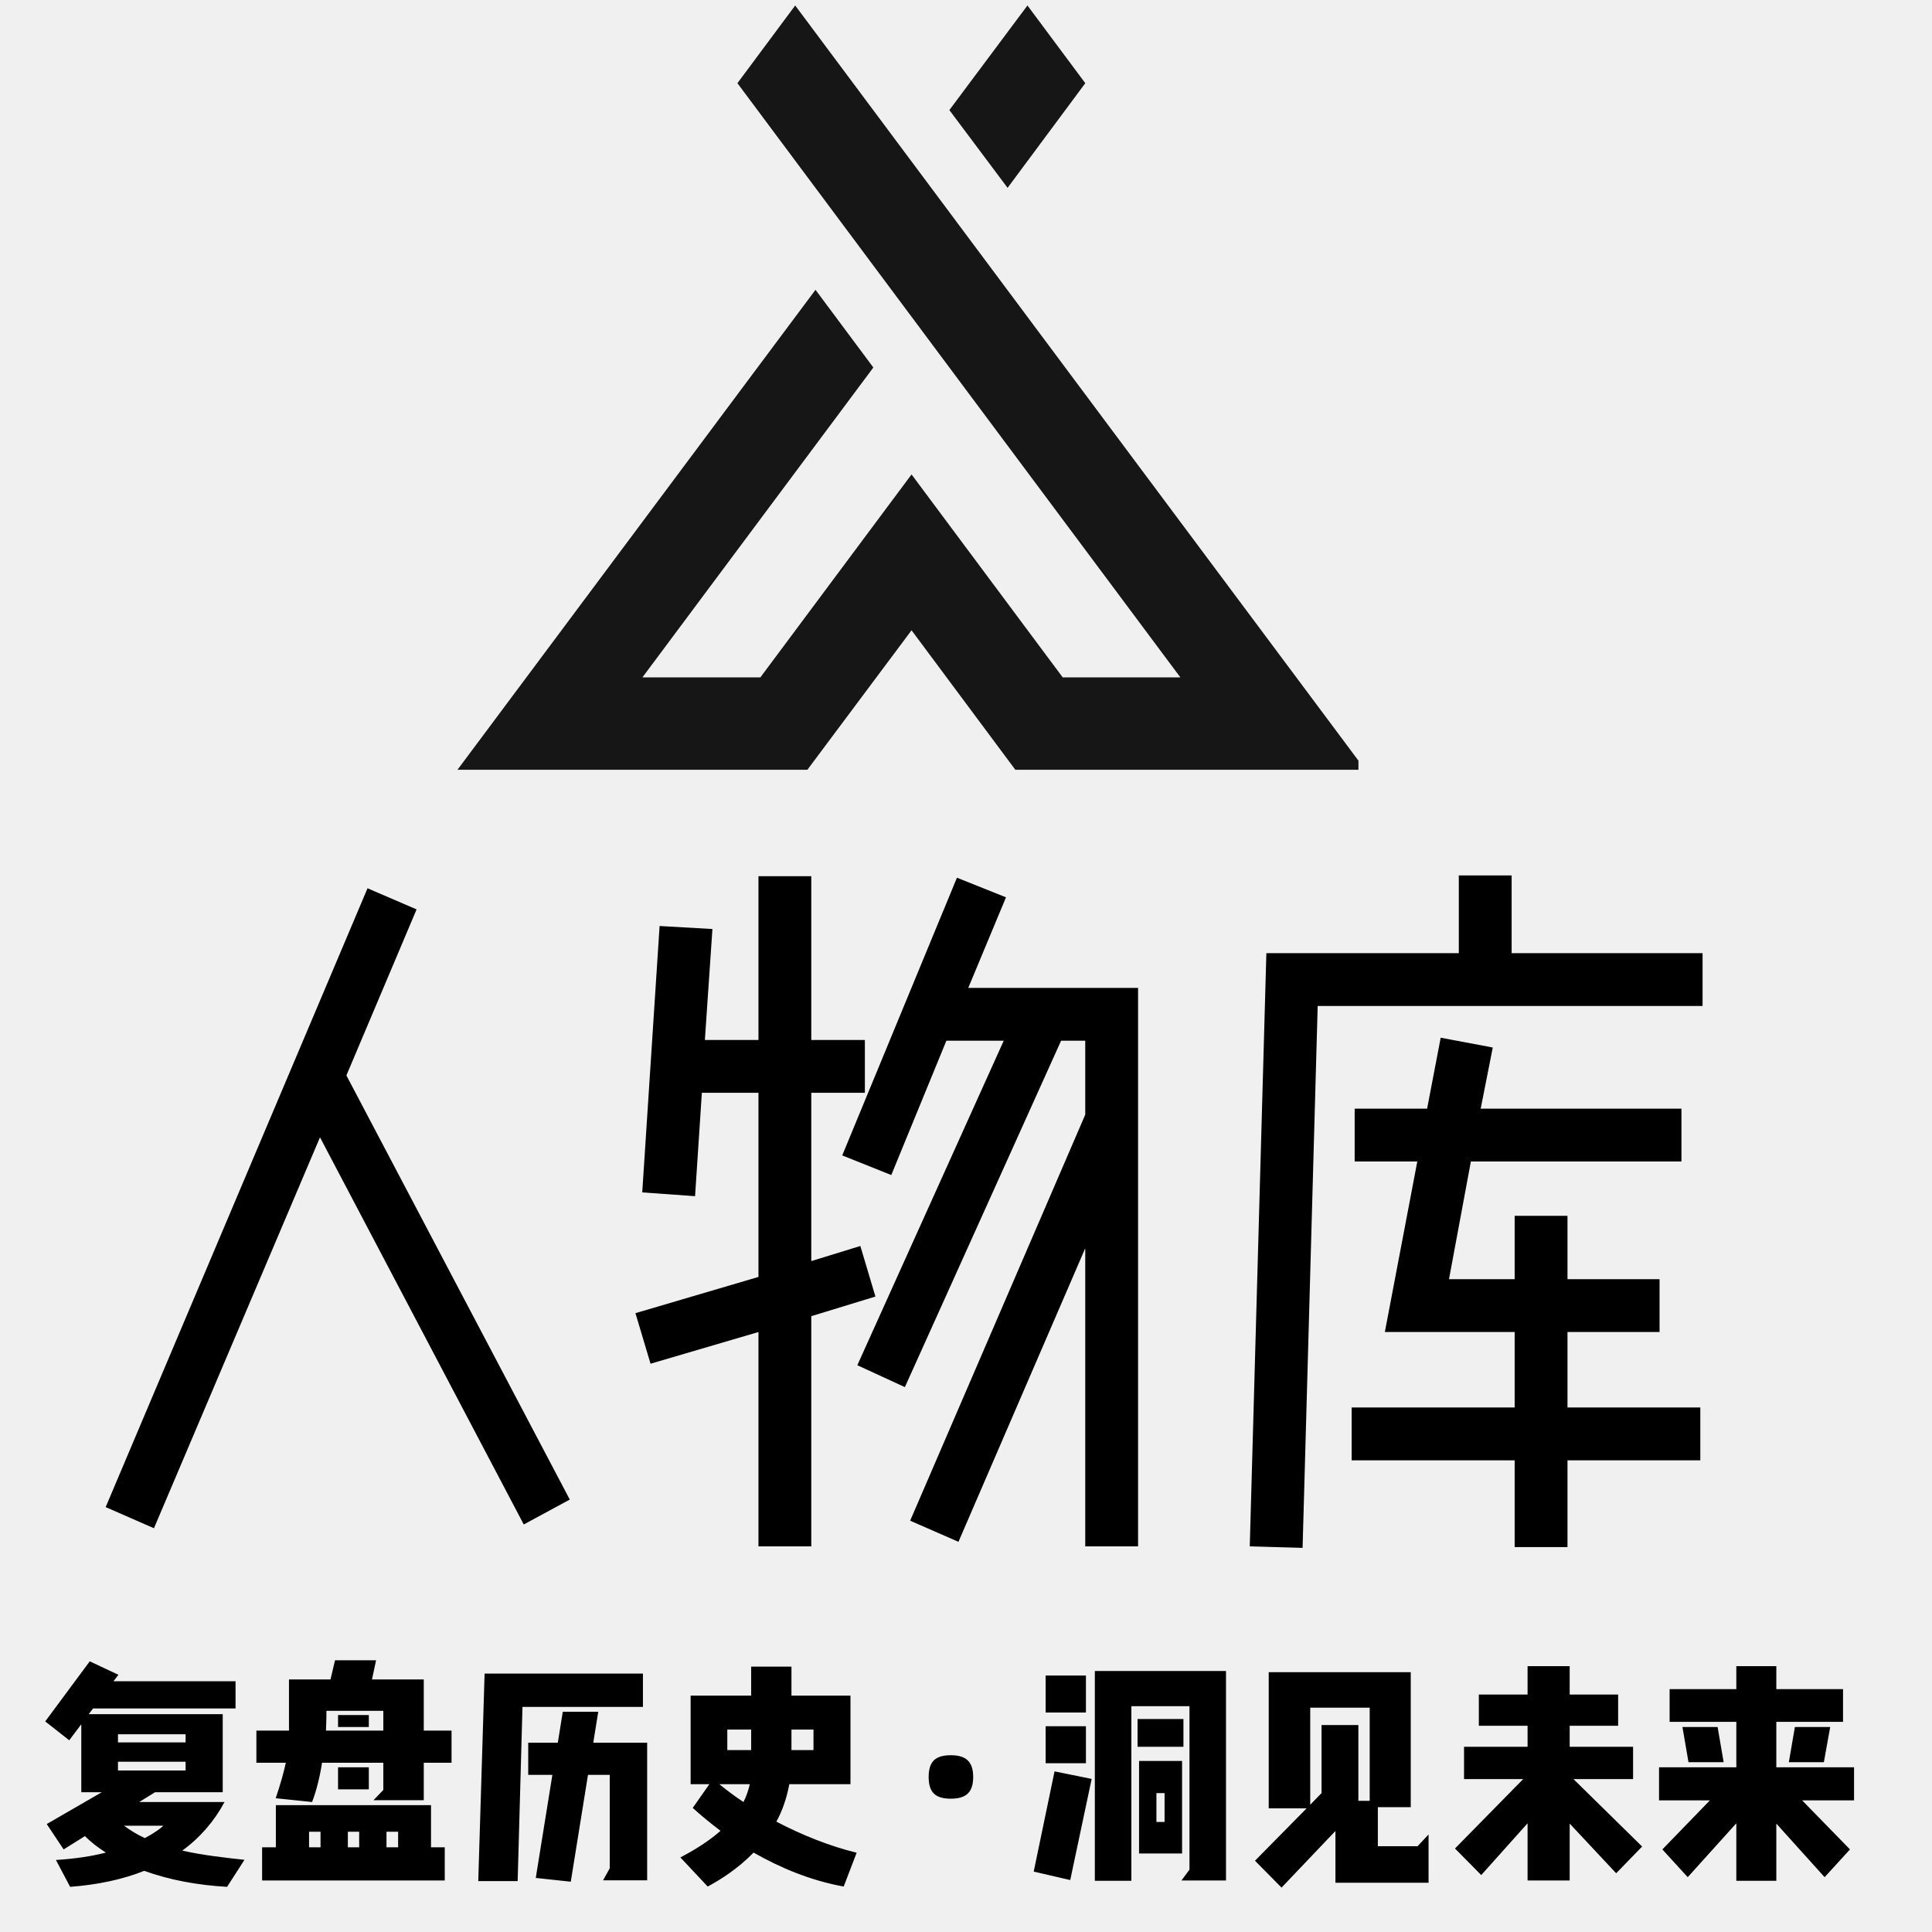
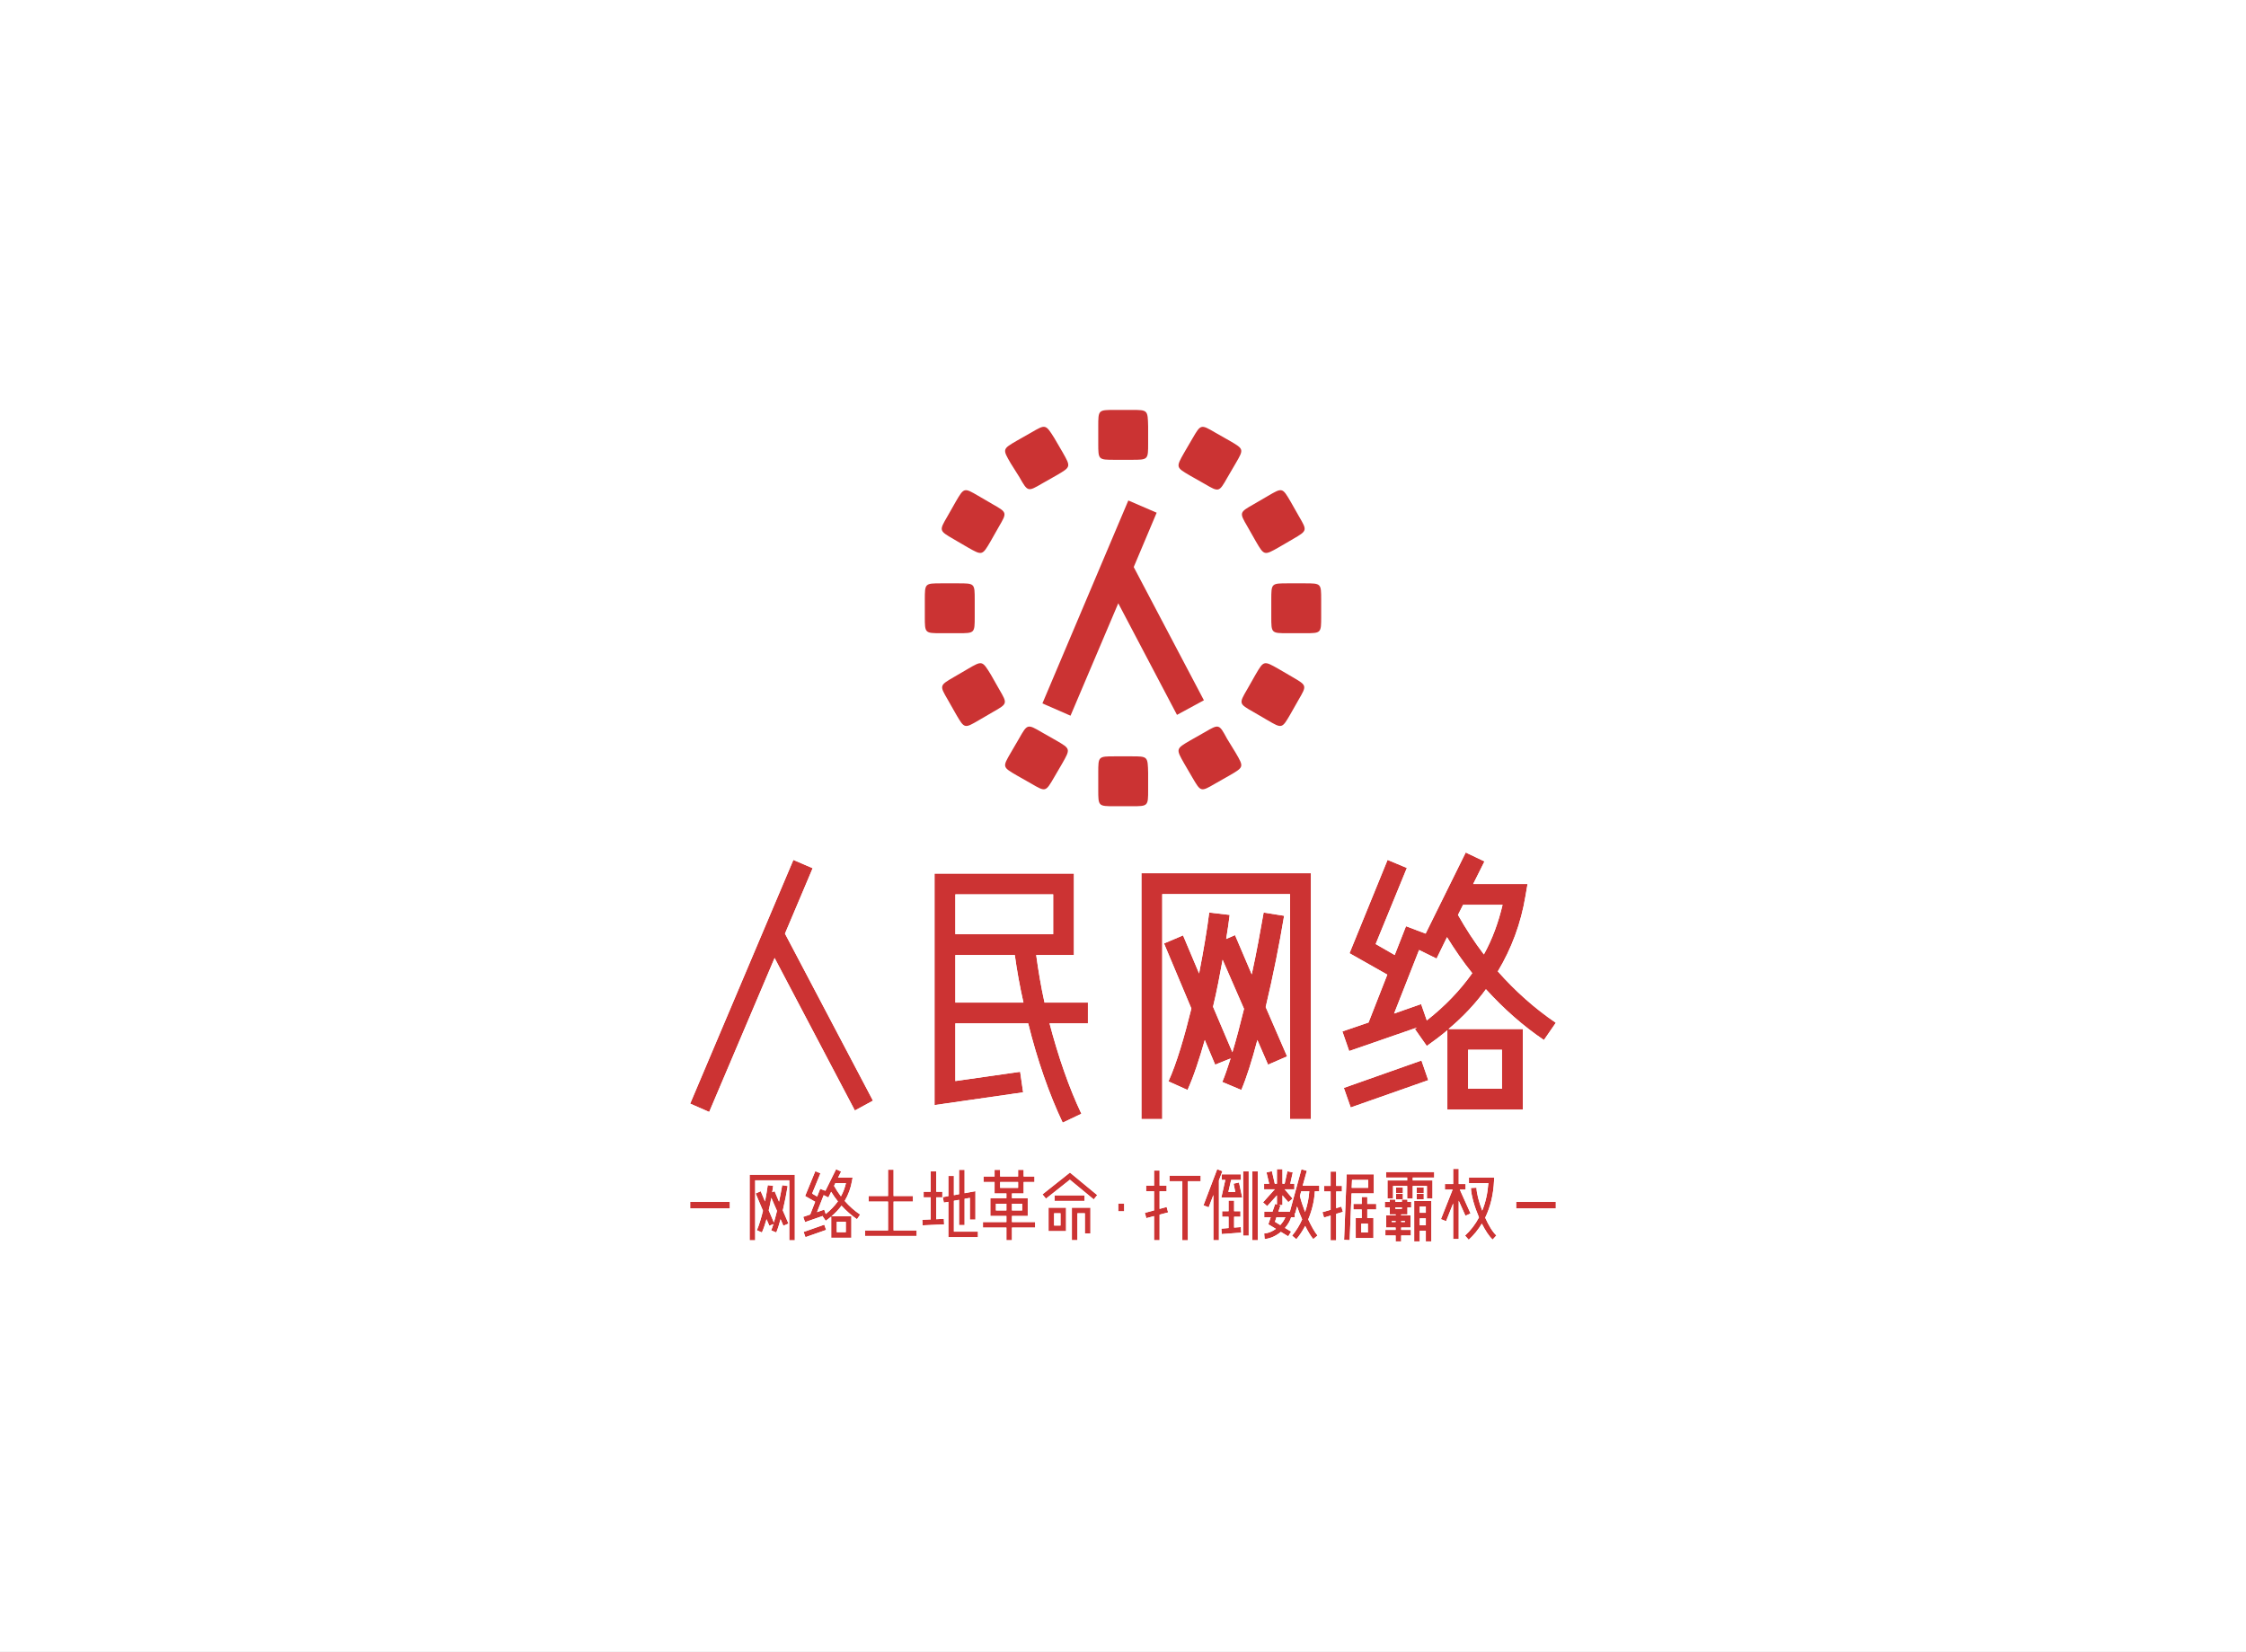
- <svg xmlns="http://www.w3.org/2000/svg" version="1.0" viewBox="0 0 128 128">
-   <defs />
-   <g fill="0">
-     <g transform="translate(30)">
-       <path fill="none" d="M0 0h60v50H0z" />
-       <svg width="60" height="51" filter="url(#a)">
-         <svg enable-background="new 0 0 126 107" viewBox="0 0 124 105">
-           <path fill="#00476E" d="M46.88.55L125 105.29H77.09L62.81 86.1l-14.33 19.19H.57l49.09-65.81 7.92 10.64-31.62 42.43h16.15l20.7-27.79 20.7 27.79h16.11L38.97 11.19 46.88.55zm21.11 14.32L78.68.55l7.92 10.64-10.64 14.33-7.97-10.65z" />
-         </svg>
+ <svg xmlns="http://www.w3.org/2000/svg" version="1.0" width="100%" height="100%" viewBox="0 0 340 250" preserveAspectRatio="xMidYMid meet" color-interpolation-filters="sRGB" class="el-tooltip" style="margin: auto;">
+   <rect data-v-2ae09346="" x="0" y="0" width="100%" height="100%" fill="#fff" fill-opacity="1" class="background" />
+   <rect data-v-2ae09346="" x="0" y="0" width="100%" height="100%" fill="url(#watermark)" fill-opacity="1" class="watermarklayer" />
+   <g data-v-2ae09346="" fill="#cc3333" class="icon-text-wrapper icon-svg-group iconsvg" transform="translate(104.48,62.05901)">
+     <g class="iconsvg-imagesvg font-path" transform="translate(35.52,0)">
+       <rect fill="#cc3333" fill-opacity="0" stroke-width="2" x="0" y="0" width="60" height="60" class="image-rect" />
+       <svg filter="url(#colors3285434809)" viewBox="0 0 60 60" x="0" y="0" width="60" height="60" filtersec="colorsf7392768998" class="image-svg-svg">
+         <g>
+           <svg version="1.1" x="0" y="0" viewBox="16.9 -18 100.1 100.1" enable-background="new 17 -18 100 100" xml:space="preserve" width="60" height="60">
+             <path d="M90.2-12.3c-3.6-2.1-3.6-2.1-5.7,1.5l-2.1,3.6c-2.1,3.7-2.1,3.7,1.5,5.8l3.7,2.1c3.6,2.1,3.6,2.1,5.7-1.6l2.1-3.6  c2.1-3.6,2.1-3.6-1.5-5.7L90.2-12.3z M112.8,25.8h-4.2c-4.2,0-4.2,0-4.2,4.2v4.2c0,4.2,0,4.2,4.2,4.2h4.2c4.2,0,4.2,0,4.2-4.2v-4.2  C117,25.8,117,25.8,112.8,25.8z M69.1-18h-4.2c-4.2,0-4.2,0-4.2,4.2v4.2c0,4.2,0,4.2,4.2,4.2h4.2c4.2,0,4.2,0,4.2-4.2v-4.2  C73.2-18,73.2-18,69.1-18z M43.8-12.3l-3.7,2.1c-3.6,2.1-3.6,2.1-1.5,5.7L40.8-1c2.1,3.7,2.1,3.7,5.7,1.6l3.7-2.1  c3.6-2.1,3.6-2.1,1.5-5.8l-2.1-3.6C47.4-14.4,47.4-14.4,43.8-12.3z M106.2,47.4c-3.7-2.1-3.7-2.1-5.8,1.5l-2.1,3.7  c-2.1,3.6-2.1,3.6,1.6,5.7l3.6,2.1c3.6,2.1,3.6,2.1,5.7-1.5l2.1-3.7c2.1-3.6,2.1-3.6-1.5-5.7L106.2,47.4z M87.6,63.4l-3.7,2.1  c-3.6,2.1-3.6,2.1-1.5,5.8l2.1,3.6c2.1,3.6,2.1,3.6,5.7,1.5l3.7-2.1c3.6-2.1,3.6-2.1,1.5-5.7L93.2,65C91.2,61.3,91.2,61.3,87.6,63.4  z M30.4,3.7c-3.6-2.1-3.6-2.1-5.7,1.5l-2.1,3.7c-2.1,3.6-2.1,3.6,1.5,5.7l3.6,2.1c3.7,2.1,3.7,2.1,5.8-1.5l2.1-3.7  c2.1-3.6,2.1-3.6-1.6-5.7L30.4,3.7z M25.3,25.8h-4.2c-4.2,0-4.2,0-4.2,4.2v4.2c0,4.2,0,4.2,4.2,4.2h4.2c4.2,0,4.2,0,4.2-4.2v-4.2  C29.5,25.8,29.5,25.8,25.3,25.8z M69.1,69.5h-4.2c-4.2,0-4.2,0-4.2,4.2v4.2c0,4.2,0,4.2,4.2,4.2h4.2c4.2,0,4.2,0,4.2-4.2v-4.2  C73.2,69.5,73.2,69.5,69.1,69.5z M27.8,47.4l-3.6,2.1c-3.6,2.1-3.6,2.1-1.5,5.7l2.1,3.7c2.1,3.6,2.1,3.6,5.7,1.5l3.6-2.1  c3.7-2.1,3.7-2.1,1.6-5.7l-2.1-3.7C31.4,45.3,31.4,45.3,27.8,47.4z M46.4,63.4c-3.6-2.1-3.6-2.1-5.7,1.6l-2.1,3.6  c-2.1,3.6-2.1,3.6,1.5,5.7l3.7,2.1c3.6,2.1,3.6,2.1,5.7-1.5l2.1-3.6c2.1-3.7,2.1-3.7-1.5-5.8L46.4,63.4z M103.6,3.7L100,5.8  c-3.7,2.1-3.7,2.1-1.6,5.7l2.1,3.7c2.1,3.6,2.1,3.6,5.8,1.5l3.6-2.1c3.6-2.1,3.6-2.1,1.5-5.7l-2.1-3.7  C107.2,1.6,107.2,1.6,103.6,3.7z" />
+           </svg>
+           <g stroke-width="2.2" stroke="red" transform="translate(19.2375,15.16)">
+             <g transform="translate(0, 0)">
+               <g>
+                 <path d="M12.46-16.87L21.91 1.09L24.05-0.07L13.69-19.74L16.94-27.44L14.67-28.42L2.52 0.28L4.76 1.26Z" transform="translate(-2.52, 28.42)" />
+               </g>
+             </g>
+           </g>
+         </g>
      </svg>
      <defs>
-         <filter id="a">
-           <feColorMatrix class="icon-fecolormatrix" values="0 0 0 0 0.008 0 0 0 0 0.008 0 0 0 0 0.008 0 0 0 1 0" />
+         <filter id="colors3285434809">
+           <feColorMatrix type="matrix" values="0 0 0 0 0.797  0 0 0 0 0.199  0 0 0 0 0.199  0 0 0 1 0" class="icon-fecolormatrix" />
+         </filter>
+         <filter id="colorsf7392768998">
+           <feColorMatrix type="matrix" values="0 0 0 0 0.996  0 0 0 0 0.996  0 0 0 0 0.996  0 0 0 1 0" class="icon-fecolormatrix" />
+         </filter>
+         <filter id="colorsb703432538">
+           <feColorMatrix type="matrix" values="0 0 0 0 0  0 0 0 0 0  0 0 0 0 0  0 0 0 1 0" class="icon-fecolormatrix" />
        </filter>
      </defs>
    </g>
-     <path d="M21.2 75.35L34.7 101l3.05-1.65-14.8-28.1 4.65-11-3.25-1.4L7 99.85l3.2 1.4zm41.5-6.4h3.8l-9.7 21.5 3.15 1.45L70.3 68.95h1.6v4.9l-11.6 26.9 3.2 1.4 8.4-19.45v19.75h3.5v-37H64.15l2.5-6-3.25-1.3-7.6 18.4 3.25 1.3zm-12.45 19.3v14.2h3.5V87.2L58 85.9l-1-3.35-3.25 1V72.4h3.55v-3.5h-3.55V58.05h-3.5V68.9H46.7l.5-7.35-3.5-.2L42.55 79l3.5.25.45-6.85h3.75v12.2L42.1 87l1 3.35zm53.6 8.5h8.8v-3.5h-8.8v-5h6.1v-3.5h-6.1v-4.2h-3.5v4.2H96l1.45-7.8h13.95v-3.5H98.1l.8-4.05-3.45-.65-.9 4.7h-4.8v3.5h4.15l-2.15 11.3h8.6v5h-10.8v3.5h10.8v5.75h3.5zM87.3 66.65h25.5v-3.5h-12.65V58h-3.5v5.15H83.9l-1.1 39.3 3.5.1z" />
-     <g fill="#000">
-       <path d="M2.996 114.048l1.59 1.25.8-1.06v4.5h1.36l-3.65 2.11 1.12 1.68 1.41-.88c.4.4.88.77 1.39 1.09-.93.24-2.02.41-3.31.49l.94 1.78c1.86-.14 3.51-.5 4.91-1.06 1.65.6 3.52.95 5.49 1.06l1.15-1.79c-1.37-.15-2.78-.31-4.12-.61a9.526 9.526 0 002.8-3.22h-5.65l1.05-.65h4.48v-5.17h-8.88l.29-.38h9.44v-1.8h-8.09l.33-.43-1.9-.89zm4.82 3.25v-.58h4.48v.58zm4.48-2.4v.54h-4.48v-.54zm-1.47 6.06c-.19.18-.59.48-1.23.82-.5-.23-.95-.5-1.38-.82zm6.16-4.17h1.95c-.14.65-.35 1.4-.67 2.35l2.41.25c.29-.75.52-1.69.66-2.6h4.06v1.8l-.65.68h3.33v-2.48h1.84v-2.13h-1.84v-3.39h-3.43l.27-1.27h-2.72l-.3 1.27h-2.75v3.39h-2.16zm.38 7.8h12.1v-2.2h-.91v-2.79h-10.28v2.79h-.91zm4.26-10.88v-.36h3.77v1.31h-3.8c.01-.35.03-.69.03-.95zm.77 4.84h2.04v-1.46h-2.04zm0-4.13h2.04v-.79h-2.04zm3.98 6.94v1.03h-.77v-1.03zm-5.9 0h.76v1.03h-.76zm2.57 0h.75v1.03h-.75zm11.95-3.77h1.6l-1.1 6.83 2.32.25 1.14-7.08h1.44v6.19l-.44.8h2.92v-9.12h-3.57l.33-2.05h-2.35l-.33 2.05h-1.96zm-2.89-6.71l-.42 13.75h2.61l.32-11.54h7.98v-2.21zm13.79 8.9c.5.46 1.12.97 1.84 1.52-.82.72-1.76 1.29-2.66 1.76l1.81 1.93c.9-.48 2.03-1.21 3.04-2.25 1.7.97 3.71 1.84 5.97 2.25l.86-2.24c-1.8-.44-3.64-1.18-5.32-2.06.4-.72.68-1.55.86-2.48h4.05v-5.87h-3.91v-1.92h-2.67v1.92h-4.01v5.87h1.24zm2.29-5.19h1.58v1.36h-1.58zm5.71 0v1.36h-1.46v-1.36zm-6.24 3.62h2.02c-.1.42-.23.82-.42 1.18-.58-.38-1.1-.78-1.6-1.18zm15.34.96c1.01 0 1.48-.42 1.48-1.44 0-1.01-.47-1.44-1.48-1.44-1.04 0-1.47.43-1.47 1.44s.43 1.44 1.47 1.44zm15.28 5.42h2.95v-13.88h-8.69v13.9h2.42v-11.57h3.85v10.83zm-2.81-1.79h2.85v-6.13h-2.85zm-6.98 1.2l2.42.56 1.42-6.7-2.46-.5zm.79-7.18h2.67v-2.45h-2.67zm0-3.36h2.67v-2.45h-2.67zm6.09 2.27h3.04v-1.84h-3.04zm1.25 4.98v-1.91h.54v1.91zm18.03.83l-.73.78h-2.63v-2.59h2.18v-8.94h-9.41v9.02h2.51l-3.42 3.47 1.76 1.78 3.57-3.75v3.43h6.17zm-7.09-2.74l-.75.77v-6.43h3.94v6.17h-.75v-5.02h-2.44zm10.42-4.46h3.23v1.39h-4.21v2.14h3.92l-4.52 4.6 1.74 1.76 3.07-3.43v3.79h2.79v-3.77l3.08 3.29 1.72-1.77-4.55-4.47h3.95v-2.14h-4.2v-1.39h3.21v-2.07h-3.21v-1.88h-2.79v1.88h-3.23zm17.06-.26v3.01h-5.12v2.19h3.37l-3.15 3.25 1.68 1.84 3.22-3.57v3.81h2.65v-3.79l3.2 3.55 1.68-1.84-3.17-3.25h3.44v-2.19h-5.15v-3.01h4.42v-2.17h-4.42v-1.52h-2.65v1.52h-4.42v2.17zm-.84 2.67l-.4-2.33h-2.33l.4 2.33zm6.64 0l.42-2.33h-2.34l-.4 2.33z" />
+     <g transform="translate(0,66.99999)" mask="url(#26ef1c32-78ed-4e80-8646-e7e5817749b4)">
+       <g fill-rule="" class="tp-name iconsvg-namesvg" transform="translate(0,0)">
+         <g>
+           <path d="M16.02-21.69L28.17 1.40L30.91-0.09L17.59-25.38L21.78-35.28L18.86-36.54L3.24 0.36L6.12 1.62ZM53.64-1.35L53.19-4.46L43.38-3.06L43.38-11.79L54.41-11.79C55.75-6.34 57.60-1.03 59.63 3.24L62.46 1.89C60.61-1.98 58.95-6.79 57.64-11.79L63.45-11.79L63.45-14.94L56.88-14.94C56.34-17.37 55.94-19.80 55.62-22.14L61.33-22.14L61.33-34.47L40.23-34.47L40.23 0.58ZM43.38-31.32L58.19-31.32L58.19-25.29L43.38-25.29ZM52.38-22.14C52.70-19.80 53.14-17.37 53.69-14.94L43.38-14.94L43.38-22.14ZM97.20-34.52L71.55-34.52L71.55 2.70L74.70 2.70L74.70-31.36L94.05-31.36L94.05 2.70L97.20 2.70ZM93.60-6.79L90.36-14.26C91.48-18.95 92.47-23.94 93.15-28.08L90.05-28.57C89.55-25.74 88.97-22.50 88.25-19.21L85.72-25.15L84.38-24.57C84.60-25.92 84.78-27.13 84.91-28.21L81.81-28.57C81.50-26.05 80.95-22.81 80.28-19.35L77.85-25.11L74.97-23.89L79.11-14.04C78.08-9.86 76.91-5.80 75.64-3.01L78.53-1.71C79.47-3.78 80.33-6.43 81.14-9.27L82.71-5.54L85.05-6.48C84.60-5.08 84.19-3.87 83.79-2.92L86.67-1.71C87.44-3.51 88.29-6.17 89.10-9.27L90.72-5.54ZM82.39-14.31C82.98-16.74 83.43-19.17 83.84-21.42L87.08-13.99C86.49-11.61 85.91-9.36 85.32-7.42ZM114.75-8.37C115.83-9.13 116.86-9.90 117.86-10.75L117.86 1.26L129.28 1.26L129.28-10.93L118.03-10.93C120.24-12.78 122.13-14.80 123.70-16.96C126.36-14.04 129.28-11.43 132.48-9.27L134.28-11.88C131.09-14.04 128.12-16.70 125.50-19.66C127.58-23.13 129.01-26.95 129.69-31.09L130.00-32.89L121.77-32.89L123.48-36.31L120.64-37.66L114.57-25.38L111.60-26.50L109.89-22.14L107.01-23.80L111.73-35.32L108.81-36.54L103.05-22.41L108.77-19.17L105.93-11.92L101.97-10.57L103.00-7.60L113.27-11.16L112.95-10.93ZM117.81-24.84C118.98-22.95 120.24-21.11 121.63-19.39C119.79-16.79 117.50-14.40 114.75-12.24L113.89-14.71L109.80-13.28L113.58-22.90L116.23-21.60ZM114.97-3.19L113.94-6.17L102.19-2.02L103.23 0.94ZM121.00-7.79L126.13-7.79L126.13-1.89L121.00-1.89ZM123.39-22.23C121.95-24.12 120.64-26.14 119.47-28.21L120.24-29.74L126.22-29.74C125.59-27.09 124.69-24.57 123.39-22.23Z" transform="translate(-3.24, 37.665)" />
+         </g>
+         <g fill="#cc3333" transform="translate(134.04,0)" />
+       </g>
+       <g fill-rule="" hollow-target="t-name" class="tp-slogan iconsvg-slogansvg" fill="#cc3333" transform="translate(0,47.9)">
+         <rect x="0" height="1" y="4.99" width="6" />
+         <rect height="1" y="4.99" width="6" x="125.04" />
+         <g transform="translate(8.999996,0)">
+           <path d="M7.92-9.20L1.08-9.20L1.08 0.72L1.92 0.72L1.92-8.36L7.08-8.36L7.08 0.72L7.92 0.72ZM6.96-1.81L6.10-3.80C6.40-5.05 6.66-6.38 6.84-7.49L6.01-7.62C5.88-6.86 5.72-6 5.53-5.12L4.86-6.71L4.50-6.55C4.56-6.91 4.61-7.24 4.64-7.52L3.82-7.62C3.73-6.95 3.59-6.08 3.41-5.16L2.76-6.70L1.99-6.37L3.10-3.74C2.82-2.63 2.51-1.55 2.17-0.80L2.94-0.46C3.19-1.01 3.42-1.72 3.64-2.47L4.06-1.48L4.68-1.73C4.56-1.36 4.45-1.03 4.34-0.78L5.11-0.46C5.32-0.94 5.54-1.64 5.76-2.47L6.19-1.48ZM3.97-3.82C4.13-4.46 4.25-5.11 4.36-5.71L5.22-3.73C5.06-3.10 4.91-2.50 4.75-1.98ZM12.60-2.23C12.89-2.44 13.16-2.64 13.43-2.87L13.43 0.34L16.48 0.34L16.48-2.92L13.48-2.92C14.06-3.41 14.57-3.95 14.99-4.52C15.70-3.74 16.48-3.05 17.33-2.47L17.81-3.17C16.96-3.74 16.16-4.45 15.47-5.24C16.02-6.17 16.40-7.19 16.58-8.29L16.67-8.77L14.47-8.77L14.93-9.68L14.17-10.04L12.55-6.77L11.76-7.07L11.30-5.90L10.54-6.35L11.80-9.42L11.02-9.74L9.48-5.98L11.00-5.11L10.25-3.18L9.19-2.82L9.47-2.03L12.20-2.98L12.12-2.92ZM13.42-6.62C13.73-6.12 14.06-5.63 14.44-5.17C13.94-4.48 13.33-3.84 12.60-3.26L12.37-3.92L11.28-3.54L12.29-6.11L13.00-5.76ZM12.66-0.85L12.38-1.64L9.25-0.54L9.53 0.25ZM14.27-2.08L15.64-2.08L15.64-0.50L14.27-0.50ZM14.90-5.93C14.52-6.43 14.17-6.97 13.86-7.52L14.06-7.93L15.66-7.93C15.49-7.22 15.25-6.55 14.90-5.93ZM25.80-5.98L22.87-5.98L22.87-9.96L22.03-9.96L22.03-5.98L19.10-5.98L19.10-5.14L22.03-5.14L22.03-0.77L18.55-0.77L18.55 0.07L26.36 0.07L26.36-0.77L22.87-0.77L22.87-5.14L25.80-5.14ZM35.26-6.71L33.62-6.41L33.62-9.94L32.78-9.94L32.78-6.25L32.00-6.11L32.00-9.02L31.16-9.02L31.16-5.96L30.32-5.81L30.48-4.98L31.16-5.10L31.16 0.25L35.64 0.25L35.64-0.59L32.00-0.59L32.00-5.26L32.78-5.40L32.78-1.58L33.62-1.58L33.62-5.56L34.42-5.70L34.42-2.41L35.26-2.41ZM30.25-6.62L29.33-6.62L29.33-9.72L28.49-9.72L28.49-6.62L27.42-6.62L27.42-5.78L28.49-5.78L28.49-2.44L27.22-2.38L27.26-1.54L30.52-1.69L30.48-2.53L29.33-2.47L29.33-5.78L30.25-5.78ZM40.79-1.20L44.30-1.20L44.30-2.04L40.79-2.04L40.79-2.96L43.18-2.96L43.18-5.65L40.79-5.65L40.79-6.37L42.56-6.37L42.56-8.10L44.20-8.10L44.20-8.94L42.56-8.94L42.56-9.94L41.72-9.94L41.72-8.94L39-8.94L39-9.94L38.16-9.94L38.16-8.94L36.49-8.94L36.49-8.10L38.16-8.10L38.16-6.37L39.95-6.37L39.95-5.65L37.52-5.65L37.52-2.96L39.95-2.96L39.95-2.04L36.40-2.04L36.40-1.20L39.95-1.20L39.95 0.71L40.79 0.71ZM39-7.21L39-8.10L41.72-8.10L41.72-7.21ZM38.36-4.81L39.95-4.81L39.95-3.80L38.36-3.80ZM40.79-3.80L40.79-4.81L42.34-4.81L42.34-3.80ZM48.98-4.21L46.33-4.21L46.33-0.67L48.98-0.67ZM53.70-6.12L49.57-9.53L45.41-6.23L45.94-5.58L49.56-8.45L53.17-5.47ZM50.70-3.37L51.83-3.37L51.83-0.32L52.67-0.32L52.67-4.21L49.86-4.21L49.86 0.70L50.70 0.70ZM51.78-6.08L47.24-6.08L47.24-5.24L51.78-5.24ZM47.17-3.37L48.14-3.37L48.14-1.51L47.17-1.51ZM56.88-4.84L56.88-3.67L57.78-3.67L57.78-4.84ZM62.30-2.94L62.30 0.71L63.14 0.71L63.14-3.16L64.43-3.50L64.21-4.32L63.14-4.03L63.14-6.71L64.20-6.71L64.20-7.55L63.14-7.55L63.14-9.83L62.30-9.83L62.30-7.55L61.10-7.55L61.10-6.71L62.30-6.71L62.30-3.80L60.91-3.43L61.13-2.63ZM69.36-9.06L64.64-9.06L64.64-8.22L66.58-8.22L66.58 0.72L67.42 0.72L67.42-8.22L69.36-8.22ZM71.28-6.13L71.28 0.71L72.12 0.71L72.12-8.35L72.65-9.74L71.86-10.04L69.78-4.57L70.57-4.27ZM78.01-9.71L77.17-9.71L77.17 0.71L78.01 0.71ZM76.63-9.71L75.79-9.71L75.79 0.02L76.63 0.02ZM75.44-9.26L72.56-9.26L72.56-8.42L73.09-8.42L72.49-5.76L75.65-5.76L75.16-8.03L74.34-7.85L74.60-6.60L73.55-6.60L73.97-8.42L75.44-8.42ZM75.38-3.68L74.42-3.68L74.42-5.28L73.58-5.28L73.58-3.68L72.61-3.68L72.61-2.84L73.58-2.84L73.58-1.13L72.49-1.04L72.55-0.22L75.50-0.44L75.44-1.28L74.42-1.20L74.42-2.84L75.38-2.84ZM80.90-6.08L80.90-4.69L80.64-4.79L80.23-3.61L78.98-3.61L78.98-2.77L79.96-2.77L79.60-1.70L80.75-1.01C80.22-0.62 79.61-0.35 78.97-0.30L79.04 0.53C79.96 0.46 80.81 0.02 81.50-0.55L82.61 0.12L83.05-0.59L82.12-1.15C82.58-1.68 82.92-2.26 83.05-2.77L83.60-2.77L83.60-3.38L83.68-3.37L83.95-4.40C84.17-3.76 84.43-3.08 84.72-2.44C84.34-1.57 83.83-0.73 83.20 0.02L83.84 0.56C84.35-0.04 84.79-0.72 85.18-1.45C85.60-0.61 86.03 0.10 86.40 0.54L87.05 0C86.63-0.49 86.12-1.40 85.64-2.44C86.21-3.78 86.56-5.24 86.64-6.70L87.31-6.70L87.31-7.54L84.80-7.54L85.43-9.80L84.61-10.03L82.86-3.61L81.12-3.61L81.43-4.52L81.18-4.61L81.74-4.61L81.74-6.08L82.63-5.05L83.27-5.59L82.07-7.00L83.54-7.00L83.54-7.84L82.92-7.84L83.30-9.55L82.49-9.73L82.07-7.84L81.74-7.84L81.74-10.04L80.90-10.04L80.90-7.84L80.58-7.84L80.14-9.74L79.32-9.55L79.73-7.84L78.96-7.84L78.96-7.00L80.58-7.00L78.80-5.02L79.43-4.45ZM85.16-3.56C84.83-4.43 84.54-5.29 84.38-5.99L84.58-6.70L85.80-6.70C85.74-5.76 85.55-4.68 85.16-3.56ZM82.18-2.77C82.04-2.40 81.77-1.98 81.41-1.58L80.60-2.08L80.83-2.77ZM92.20-6.38L95.56-6.38L95.56-9.26L91.46-9.26L91.07 0.66L91.91 0.70ZM95.93-4.78L94.58-4.78L94.58-5.84L93.74-5.84L93.74-4.78L92.48-4.78L92.48-3.94L93.74-3.94L93.74-2.64L92.83-2.64L92.83 0.38L95.51 0.38L95.51-2.64L94.58-2.64L94.58-3.94L95.93-3.94ZM90.74-7.51L89.87-7.51L89.87-9.68L89.03-9.68L89.03-7.51L88.04-7.51L88.04-6.67L89.03-6.67L89.03-3.89L87.79-3.53L88.03-2.72L89.03-3.02L89.03 0.73L89.87 0.73L89.87-3.28L90.89-3.58L90.65-4.38L89.87-4.14L89.87-6.67L90.74-6.67ZM92.27-8.42L94.72-8.42L94.72-7.22L92.22-7.22ZM93.67-1.80L94.67-1.80L94.67-0.46L93.67-0.46ZM101.23-5.10L100.66-5.10L100.66-5.45L99.82-5.45L99.82-5.10L98.83-5.10L98.83-5.45L97.99-5.45L97.99-5.10L97.24-5.10L97.24-4.26L97.99-4.26L97.99-3.20L98.87-3.20L98.87-3.04L97.44-3.04L97.44-1.21L98.87-1.21L98.87-0.85L97.32-0.85L97.32-0.01L98.87-0.01L98.87 0.89L99.71 0.89L99.71-0.01L101.18-0.01L101.18-0.85L99.71-0.85L99.71-1.21L101.12-1.21L101.12-3.04L99.71-3.04L99.71-3.20L100.66-3.20L100.66-4.26L101.23-4.26ZM104.71-9.61L97.43-9.61L97.43-8.77L100.62-8.77L100.62-8.34L97.64-8.34L97.64-5.62L98.48-5.62L98.48-7.50L100.62-7.50L100.62-5.60L101.46-5.60L101.46-7.50L103.61-7.50L103.61-5.62L104.45-5.62L104.45-8.34L101.46-8.34L101.46-8.77L104.71-8.77ZM104.28-5.24L101.68-5.24L101.68 0.89L102.52 0.89L102.52-0.72L103.44-0.72L103.44 0.89L104.28 0.89ZM102.52-2.60L103.44-2.60L103.44-1.56L102.52-1.56ZM103.13-7.27L102.07-7.27L102.07-6.43L103.13-6.43ZM103.13-6.32L102.07-6.32L102.07-5.48L103.13-5.48ZM103.44-3.44L102.52-3.44L102.52-4.40L103.44-4.40ZM99.97-6.32L98.93-6.32L98.93-5.48L99.97-5.48ZM99.97-7.27L98.93-7.27L98.93-6.43L99.97-6.43ZM98.83-4.04L98.83-4.26L99.82-4.26L99.82-4.04ZM98.28-2.20L98.87-2.20L98.87-2.05L98.28-2.05ZM99.71-2.05L99.71-2.20L100.28-2.20L100.28-2.05ZM108.42-5.27L109.44-2.99L110.21-3.34L108.59-6.95L109.46-6.95L109.46-7.79L108.42-7.79L108.42-10.09L107.58-10.09L107.58-7.79L106.33-7.79L106.33-6.95L107.50-6.95L105.73-2.48L106.51-2.17L107.58-4.86L107.58 0.53L108.42 0.53ZM109.94 0.64C110.72-0.08 111.38-0.90 111.92-1.80C112.44-0.78 113.00 0.11 113.56 0.61L114.12-0.01C113.56-0.52 112.94-1.55 112.43-2.70C113.22-4.33 113.68-6.22 113.77-8.34L113.80-8.78L109.97-8.78L109.97-7.94L112.91-7.94C112.80-6.41 112.49-5.02 111.98-3.77C111.48-5.06 111.13-6.38 111.11-7.24L110.27-7.20C110.30-6.08 110.81-4.33 111.49-2.74C110.94-1.70 110.24-0.78 109.38 0.01Z" transform="translate(-1.08, 10.092)" />
+         </g>
+       </g>
    </g>
  </g>
+   <mask id="26ef1c32-78ed-4e80-8646-e7e5817749b4">
+     <g fill-rule="" class="tp-name iconsvg-namesvg" transform="translate(0,0)" fill="white">
+       <g>
+         <path d="M16.02-21.69L28.17 1.40L30.91-0.09L17.59-25.38L21.78-35.28L18.86-36.54L3.24 0.36L6.12 1.62ZM53.64-1.35L53.19-4.46L43.38-3.06L43.38-11.79L54.41-11.79C55.75-6.34 57.60-1.03 59.63 3.24L62.46 1.89C60.61-1.98 58.95-6.79 57.64-11.79L63.45-11.79L63.45-14.94L56.88-14.94C56.34-17.37 55.94-19.80 55.62-22.14L61.33-22.14L61.33-34.47L40.23-34.47L40.23 0.58ZM43.38-31.32L58.19-31.32L58.19-25.29L43.38-25.29ZM52.38-22.14C52.70-19.80 53.14-17.37 53.69-14.94L43.38-14.94L43.38-22.14ZM97.20-34.52L71.55-34.52L71.55 2.70L74.70 2.70L74.70-31.36L94.05-31.36L94.05 2.70L97.20 2.70ZM93.60-6.79L90.36-14.26C91.48-18.95 92.47-23.94 93.15-28.08L90.05-28.57C89.55-25.74 88.97-22.50 88.25-19.21L85.72-25.15L84.38-24.57C84.60-25.92 84.78-27.13 84.91-28.21L81.81-28.57C81.50-26.05 80.95-22.81 80.28-19.35L77.85-25.11L74.97-23.89L79.11-14.04C78.08-9.86 76.91-5.80 75.64-3.01L78.53-1.71C79.47-3.78 80.33-6.43 81.14-9.27L82.71-5.54L85.05-6.48C84.60-5.08 84.19-3.87 83.79-2.92L86.67-1.71C87.44-3.51 88.29-6.17 89.10-9.27L90.72-5.54ZM82.39-14.31C82.98-16.74 83.43-19.17 83.84-21.42L87.08-13.99C86.49-11.61 85.91-9.36 85.32-7.42ZM114.75-8.37C115.83-9.13 116.86-9.90 117.86-10.75L117.86 1.26L129.28 1.26L129.28-10.93L118.03-10.93C120.24-12.78 122.13-14.80 123.70-16.96C126.36-14.04 129.28-11.43 132.48-9.27L134.28-11.88C131.09-14.04 128.12-16.70 125.50-19.66C127.58-23.13 129.01-26.95 129.69-31.09L130.00-32.89L121.77-32.89L123.48-36.31L120.64-37.66L114.57-25.38L111.60-26.50L109.89-22.14L107.01-23.80L111.73-35.32L108.81-36.54L103.05-22.41L108.77-19.17L105.93-11.92L101.97-10.57L103.00-7.60L113.27-11.16L112.95-10.93ZM117.81-24.84C118.98-22.95 120.24-21.11 121.63-19.39C119.79-16.79 117.50-14.40 114.75-12.24L113.89-14.71L109.80-13.28L113.58-22.90L116.23-21.60ZM114.97-3.19L113.94-6.17L102.19-2.02L103.23 0.94ZM121.00-7.79L126.13-7.79L126.13-1.89L121.00-1.89ZM123.39-22.23C121.95-24.12 120.64-26.14 119.47-28.21L120.24-29.74L126.22-29.74C125.59-27.09 124.69-24.57 123.39-22.23Z" transform="translate(-3.24, 37.665)" />
+       </g>
+       <g transform="translate(134.04,0)" />
+     </g>
+     <rect fill="#000" x="0" y="0" width="135.04" height="14.98" transform="translate(-2, 45.9)" />
+     <g fill-rule="" hollow-target="t-name" class="tp-slogan iconsvg-slogansvg" transform="translate(0,47.9)" fill="#fff">
+       <rect x="0" height="1" y="4.99" width="6" />
+       <rect height="1" y="4.99" width="6" x="125.04" />
+       <g transform="translate(8.999996,0)">
+         <path d="M7.92-9.20L1.08-9.20L1.08 0.72L1.92 0.72L1.92-8.36L7.08-8.36L7.08 0.72L7.92 0.72ZM6.96-1.81L6.10-3.80C6.40-5.05 6.66-6.38 6.84-7.49L6.01-7.62C5.88-6.86 5.72-6 5.53-5.12L4.86-6.71L4.50-6.55C4.56-6.91 4.61-7.24 4.64-7.52L3.82-7.62C3.73-6.95 3.59-6.08 3.41-5.16L2.76-6.70L1.99-6.37L3.10-3.74C2.82-2.63 2.51-1.55 2.17-0.80L2.94-0.46C3.19-1.01 3.42-1.72 3.64-2.47L4.06-1.48L4.68-1.73C4.56-1.36 4.45-1.03 4.34-0.78L5.11-0.46C5.32-0.94 5.54-1.64 5.76-2.47L6.19-1.48ZM3.97-3.82C4.13-4.46 4.25-5.11 4.36-5.71L5.22-3.73C5.06-3.10 4.91-2.50 4.75-1.98ZM12.60-2.23C12.89-2.44 13.16-2.64 13.43-2.87L13.43 0.34L16.48 0.34L16.48-2.92L13.48-2.92C14.06-3.41 14.57-3.95 14.99-4.52C15.70-3.74 16.48-3.05 17.33-2.47L17.81-3.17C16.96-3.74 16.16-4.45 15.47-5.24C16.02-6.17 16.40-7.19 16.58-8.29L16.67-8.77L14.47-8.77L14.93-9.68L14.17-10.04L12.55-6.77L11.76-7.07L11.30-5.90L10.54-6.35L11.80-9.42L11.02-9.74L9.48-5.98L11.00-5.11L10.25-3.18L9.19-2.82L9.47-2.03L12.20-2.98L12.12-2.92ZM13.42-6.62C13.73-6.12 14.06-5.63 14.44-5.17C13.94-4.48 13.33-3.84 12.60-3.26L12.37-3.92L11.28-3.54L12.29-6.11L13.00-5.76ZM12.66-0.85L12.38-1.64L9.25-0.54L9.53 0.25ZM14.27-2.08L15.64-2.08L15.64-0.50L14.27-0.50ZM14.90-5.93C14.52-6.43 14.17-6.97 13.86-7.52L14.06-7.93L15.66-7.93C15.49-7.22 15.25-6.55 14.90-5.93ZM25.80-5.98L22.87-5.98L22.87-9.96L22.03-9.96L22.03-5.98L19.10-5.98L19.10-5.14L22.03-5.14L22.03-0.77L18.55-0.77L18.55 0.07L26.36 0.07L26.36-0.77L22.87-0.77L22.87-5.14L25.80-5.14ZM35.26-6.71L33.62-6.41L33.62-9.94L32.78-9.94L32.78-6.25L32.00-6.11L32.00-9.02L31.16-9.02L31.16-5.96L30.32-5.81L30.48-4.98L31.16-5.10L31.16 0.25L35.64 0.25L35.64-0.59L32.00-0.59L32.00-5.26L32.78-5.40L32.78-1.58L33.62-1.58L33.62-5.56L34.42-5.70L34.42-2.41L35.26-2.41ZM30.25-6.62L29.33-6.62L29.33-9.72L28.49-9.72L28.49-6.62L27.42-6.62L27.42-5.78L28.49-5.78L28.49-2.44L27.22-2.38L27.26-1.54L30.52-1.69L30.48-2.53L29.33-2.47L29.33-5.78L30.25-5.78ZM40.79-1.20L44.30-1.20L44.30-2.04L40.79-2.04L40.79-2.96L43.18-2.96L43.18-5.65L40.79-5.65L40.79-6.37L42.56-6.37L42.56-8.10L44.20-8.10L44.20-8.94L42.56-8.94L42.56-9.94L41.72-9.94L41.72-8.94L39-8.94L39-9.94L38.16-9.94L38.16-8.94L36.49-8.94L36.49-8.10L38.16-8.10L38.16-6.37L39.95-6.37L39.95-5.65L37.52-5.65L37.52-2.96L39.95-2.96L39.95-2.04L36.40-2.04L36.40-1.20L39.95-1.20L39.95 0.71L40.79 0.71ZM39-7.21L39-8.10L41.72-8.10L41.72-7.21ZM38.36-4.81L39.95-4.81L39.95-3.80L38.36-3.80ZM40.79-3.80L40.79-4.81L42.34-4.81L42.34-3.80ZM48.98-4.21L46.33-4.21L46.33-0.67L48.98-0.67ZM53.70-6.12L49.57-9.53L45.41-6.23L45.94-5.58L49.56-8.45L53.17-5.47ZM50.70-3.37L51.83-3.37L51.83-0.32L52.67-0.32L52.67-4.21L49.86-4.21L49.86 0.70L50.70 0.70ZM51.78-6.08L47.24-6.08L47.24-5.24L51.78-5.24ZM47.17-3.37L48.14-3.37L48.14-1.51L47.17-1.51ZM56.88-4.84L56.88-3.67L57.78-3.67L57.78-4.84ZM62.30-2.94L62.30 0.71L63.14 0.71L63.14-3.16L64.43-3.50L64.21-4.32L63.14-4.03L63.14-6.71L64.20-6.71L64.20-7.55L63.14-7.55L63.14-9.83L62.30-9.83L62.30-7.55L61.10-7.55L61.10-6.71L62.30-6.71L62.30-3.80L60.91-3.43L61.13-2.63ZM69.36-9.06L64.64-9.06L64.64-8.22L66.58-8.22L66.58 0.72L67.42 0.72L67.42-8.22L69.36-8.22ZM71.28-6.13L71.28 0.71L72.12 0.71L72.12-8.35L72.65-9.74L71.86-10.04L69.78-4.57L70.57-4.27ZM78.01-9.71L77.17-9.71L77.17 0.71L78.01 0.71ZM76.63-9.71L75.79-9.71L75.79 0.02L76.63 0.02ZM75.44-9.26L72.56-9.26L72.56-8.42L73.09-8.42L72.49-5.76L75.65-5.76L75.16-8.03L74.34-7.85L74.60-6.60L73.55-6.60L73.97-8.42L75.44-8.42ZM75.38-3.68L74.42-3.68L74.42-5.28L73.58-5.28L73.58-3.68L72.61-3.68L72.61-2.84L73.58-2.84L73.58-1.13L72.49-1.04L72.55-0.22L75.50-0.44L75.44-1.28L74.42-1.20L74.42-2.84L75.38-2.84ZM80.90-6.08L80.90-4.69L80.64-4.79L80.23-3.61L78.98-3.61L78.98-2.77L79.96-2.77L79.60-1.70L80.75-1.01C80.22-0.62 79.61-0.35 78.97-0.30L79.04 0.53C79.96 0.46 80.81 0.02 81.50-0.55L82.61 0.12L83.05-0.59L82.12-1.15C82.58-1.68 82.92-2.26 83.05-2.77L83.60-2.77L83.60-3.38L83.68-3.37L83.95-4.40C84.17-3.76 84.43-3.08 84.72-2.44C84.34-1.57 83.83-0.73 83.20 0.02L83.84 0.56C84.35-0.04 84.79-0.72 85.18-1.45C85.60-0.61 86.03 0.10 86.40 0.54L87.05 0C86.63-0.49 86.12-1.40 85.64-2.44C86.21-3.78 86.56-5.24 86.64-6.70L87.31-6.70L87.31-7.54L84.80-7.54L85.43-9.80L84.61-10.03L82.86-3.61L81.12-3.61L81.43-4.52L81.18-4.61L81.74-4.61L81.74-6.08L82.63-5.05L83.27-5.59L82.07-7.00L83.54-7.00L83.54-7.84L82.92-7.84L83.30-9.55L82.49-9.73L82.07-7.84L81.74-7.84L81.74-10.04L80.90-10.04L80.90-7.84L80.58-7.84L80.14-9.74L79.32-9.55L79.73-7.84L78.96-7.84L78.96-7.00L80.58-7.00L78.80-5.02L79.43-4.45ZM85.16-3.56C84.83-4.43 84.54-5.29 84.38-5.99L84.58-6.70L85.80-6.70C85.74-5.76 85.55-4.68 85.16-3.56ZM82.18-2.77C82.04-2.40 81.77-1.98 81.41-1.58L80.60-2.08L80.83-2.77ZM92.20-6.38L95.56-6.38L95.56-9.26L91.46-9.26L91.07 0.66L91.91 0.70ZM95.93-4.78L94.58-4.78L94.58-5.84L93.74-5.84L93.74-4.78L92.48-4.78L92.48-3.94L93.74-3.94L93.74-2.64L92.83-2.64L92.83 0.38L95.51 0.38L95.51-2.64L94.58-2.64L94.58-3.94L95.93-3.94ZM90.74-7.51L89.87-7.51L89.87-9.68L89.03-9.68L89.03-7.51L88.04-7.51L88.04-6.67L89.03-6.67L89.03-3.89L87.79-3.53L88.03-2.72L89.03-3.02L89.03 0.73L89.87 0.73L89.87-3.28L90.89-3.58L90.65-4.38L89.87-4.14L89.87-6.67L90.74-6.67ZM92.27-8.42L94.72-8.42L94.72-7.22L92.22-7.22ZM93.67-1.80L94.67-1.80L94.67-0.46L93.67-0.46ZM101.23-5.10L100.66-5.10L100.66-5.45L99.82-5.45L99.82-5.10L98.83-5.10L98.83-5.45L97.99-5.45L97.99-5.10L97.24-5.10L97.24-4.26L97.99-4.26L97.99-3.20L98.87-3.20L98.87-3.04L97.44-3.04L97.44-1.21L98.87-1.21L98.87-0.85L97.32-0.85L97.32-0.01L98.87-0.01L98.87 0.89L99.71 0.89L99.71-0.01L101.18-0.01L101.18-0.85L99.71-0.85L99.71-1.21L101.12-1.21L101.12-3.04L99.71-3.04L99.71-3.20L100.66-3.20L100.66-4.26L101.23-4.26ZM104.71-9.61L97.43-9.61L97.43-8.77L100.62-8.77L100.62-8.34L97.64-8.34L97.64-5.62L98.48-5.62L98.48-7.50L100.62-7.50L100.62-5.60L101.46-5.60L101.46-7.50L103.61-7.50L103.61-5.62L104.45-5.62L104.45-8.34L101.46-8.34L101.46-8.77L104.71-8.77ZM104.28-5.24L101.68-5.24L101.68 0.89L102.52 0.89L102.52-0.72L103.44-0.72L103.44 0.89L104.28 0.89ZM102.52-2.60L103.44-2.60L103.44-1.56L102.52-1.56ZM103.13-7.27L102.07-7.27L102.07-6.43L103.13-6.43ZM103.13-6.32L102.07-6.32L102.07-5.48L103.13-5.48ZM103.44-3.44L102.52-3.44L102.52-4.40L103.44-4.40ZM99.97-6.32L98.93-6.32L98.93-5.48L99.97-5.48ZM99.97-7.27L98.93-7.27L98.93-6.43L99.97-6.43ZM98.83-4.04L98.83-4.26L99.82-4.26L99.82-4.04ZM98.28-2.20L98.87-2.20L98.87-2.05L98.28-2.05ZM99.71-2.05L99.71-2.20L100.28-2.20L100.28-2.05ZM108.42-5.27L109.44-2.99L110.21-3.34L108.59-6.95L109.46-6.95L109.46-7.79L108.42-7.79L108.42-10.09L107.58-10.09L107.58-7.79L106.33-7.79L106.33-6.95L107.50-6.95L105.73-2.48L106.51-2.17L107.58-4.86L107.58 0.53L108.42 0.53ZM109.94 0.64C110.72-0.08 111.38-0.90 111.92-1.80C112.44-0.78 113.00 0.11 113.56 0.61L114.12-0.01C113.56-0.52 112.94-1.55 112.43-2.70C113.22-4.33 113.68-6.22 113.77-8.34L113.80-8.78L109.97-8.78L109.97-7.94L112.91-7.94C112.80-6.41 112.49-5.02 111.98-3.77C111.48-5.06 111.13-6.38 111.11-7.24L110.27-7.20C110.30-6.08 110.81-4.33 111.49-2.74C110.94-1.70 110.24-0.78 109.38 0.01Z" transform="translate(-1.08, 10.092)" />
+       </g>
+     </g>
+   </mask>
</svg>
